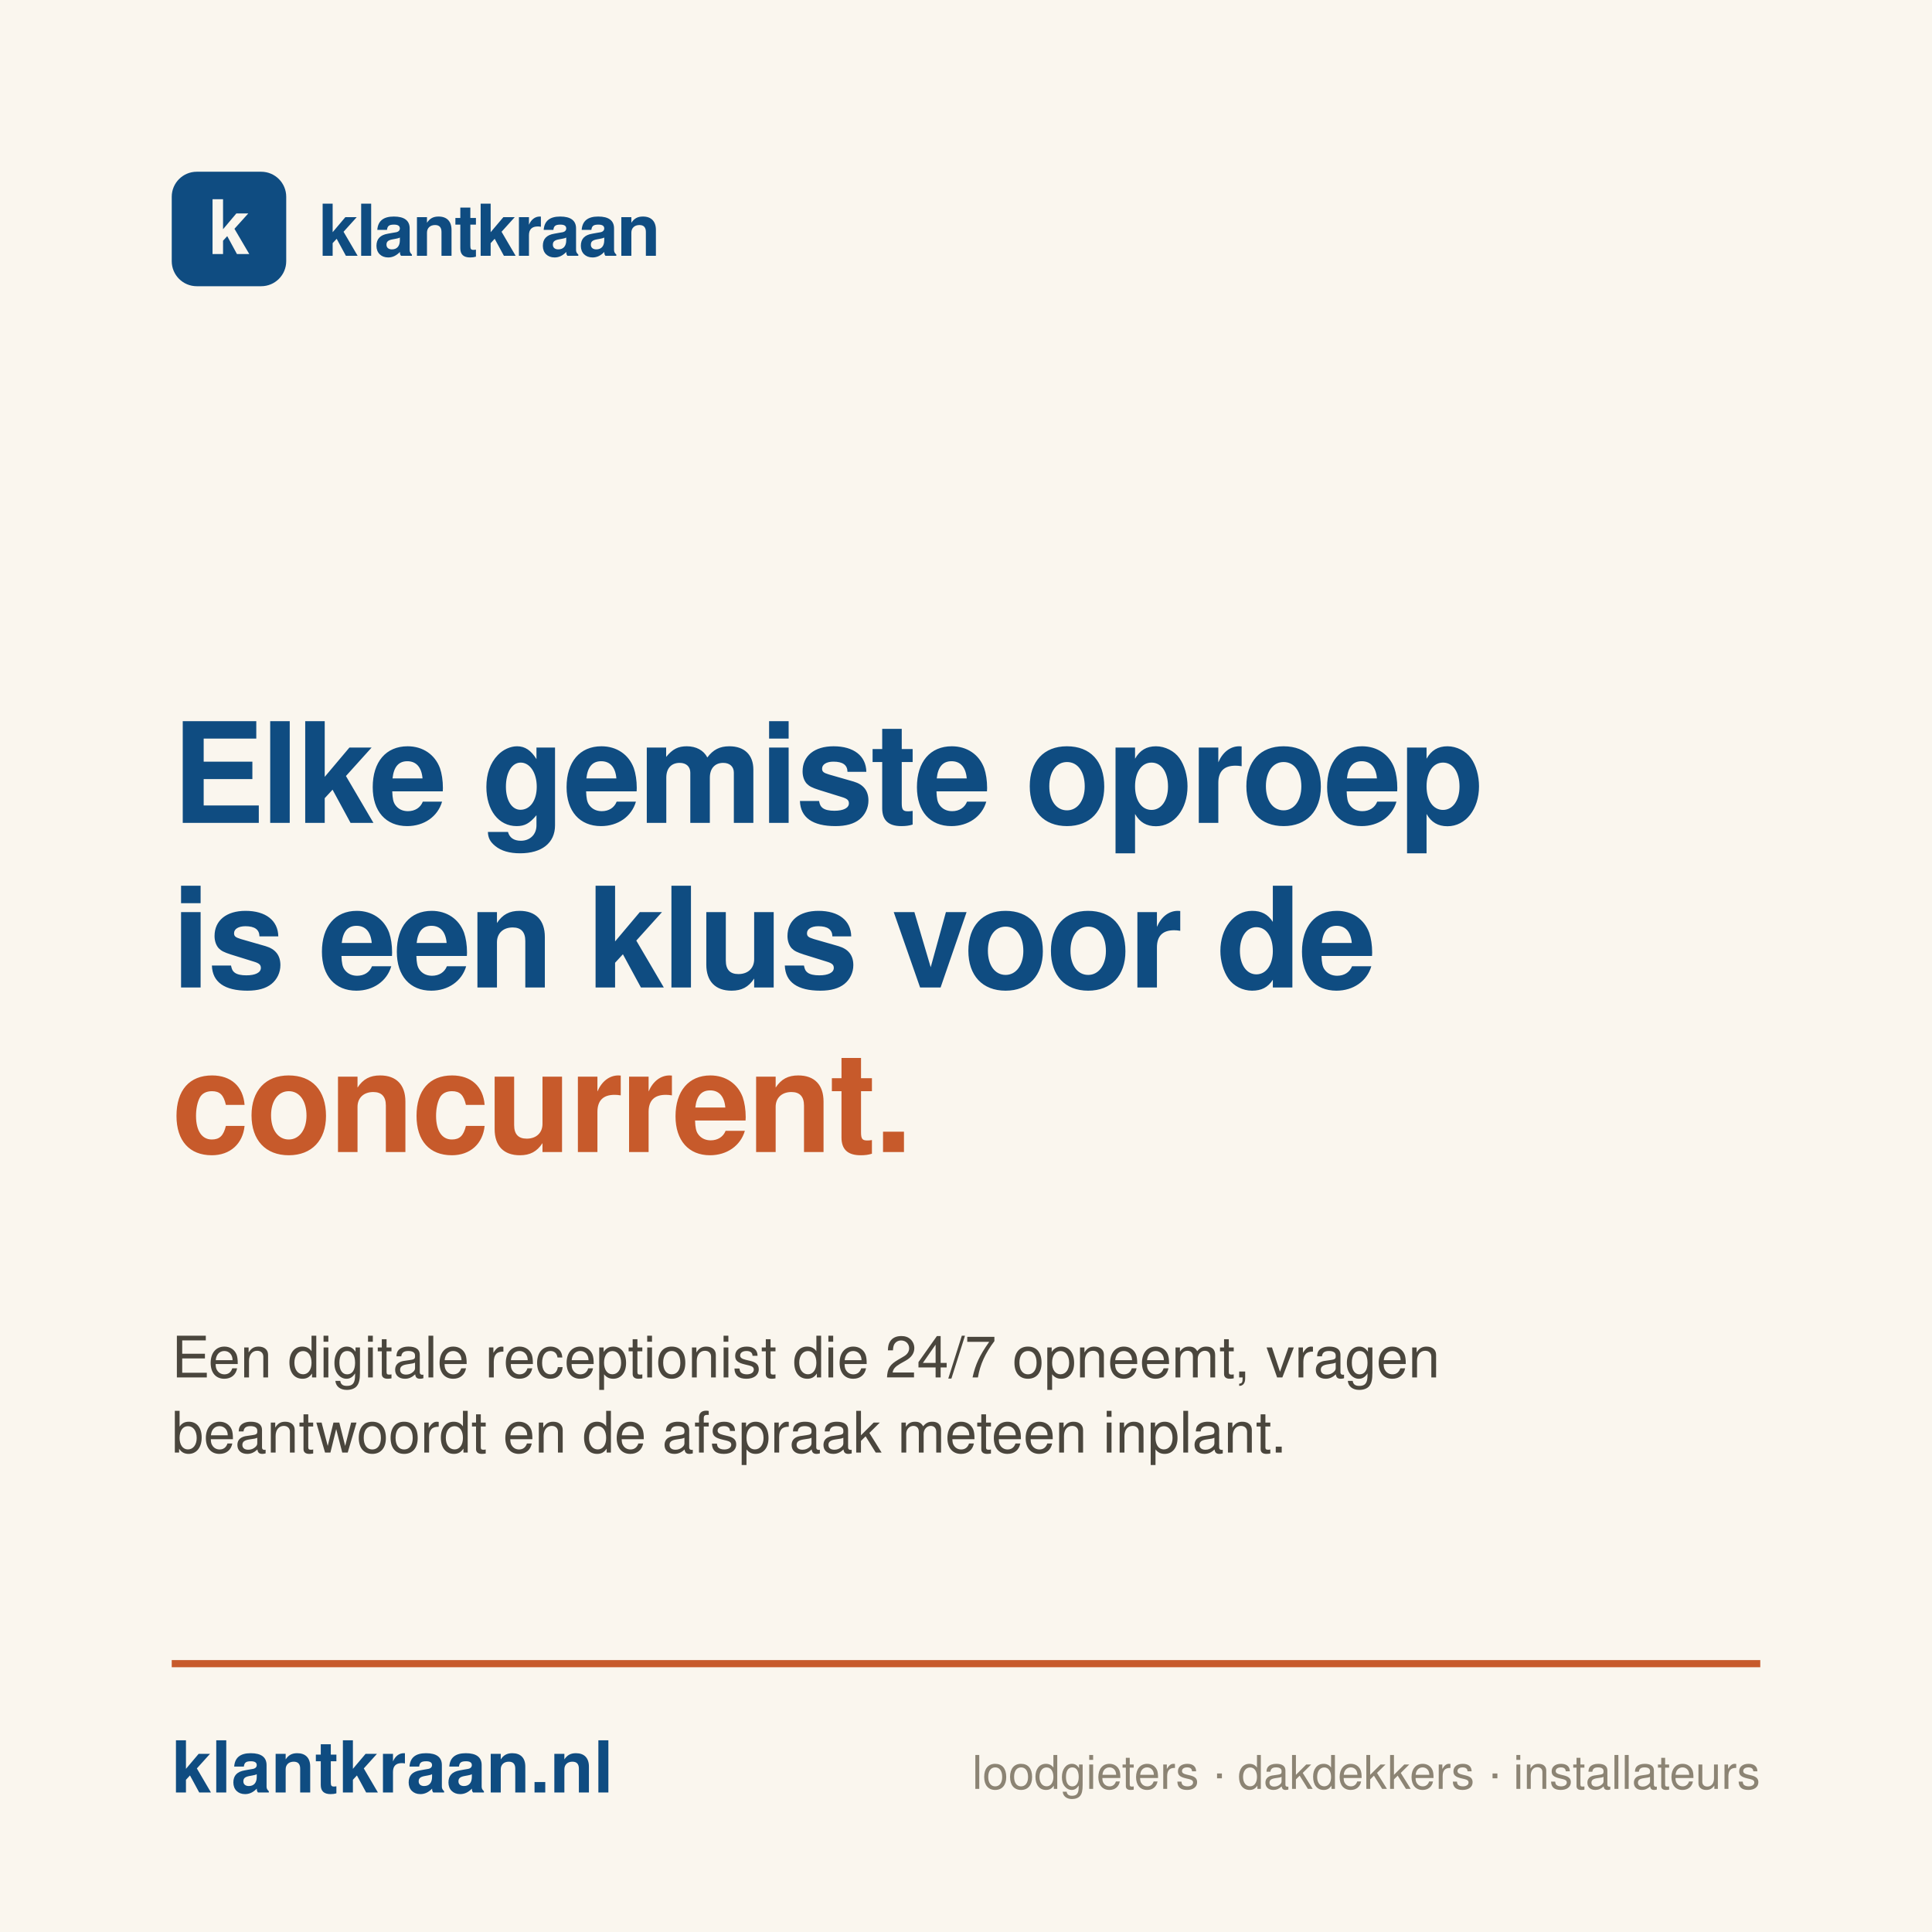
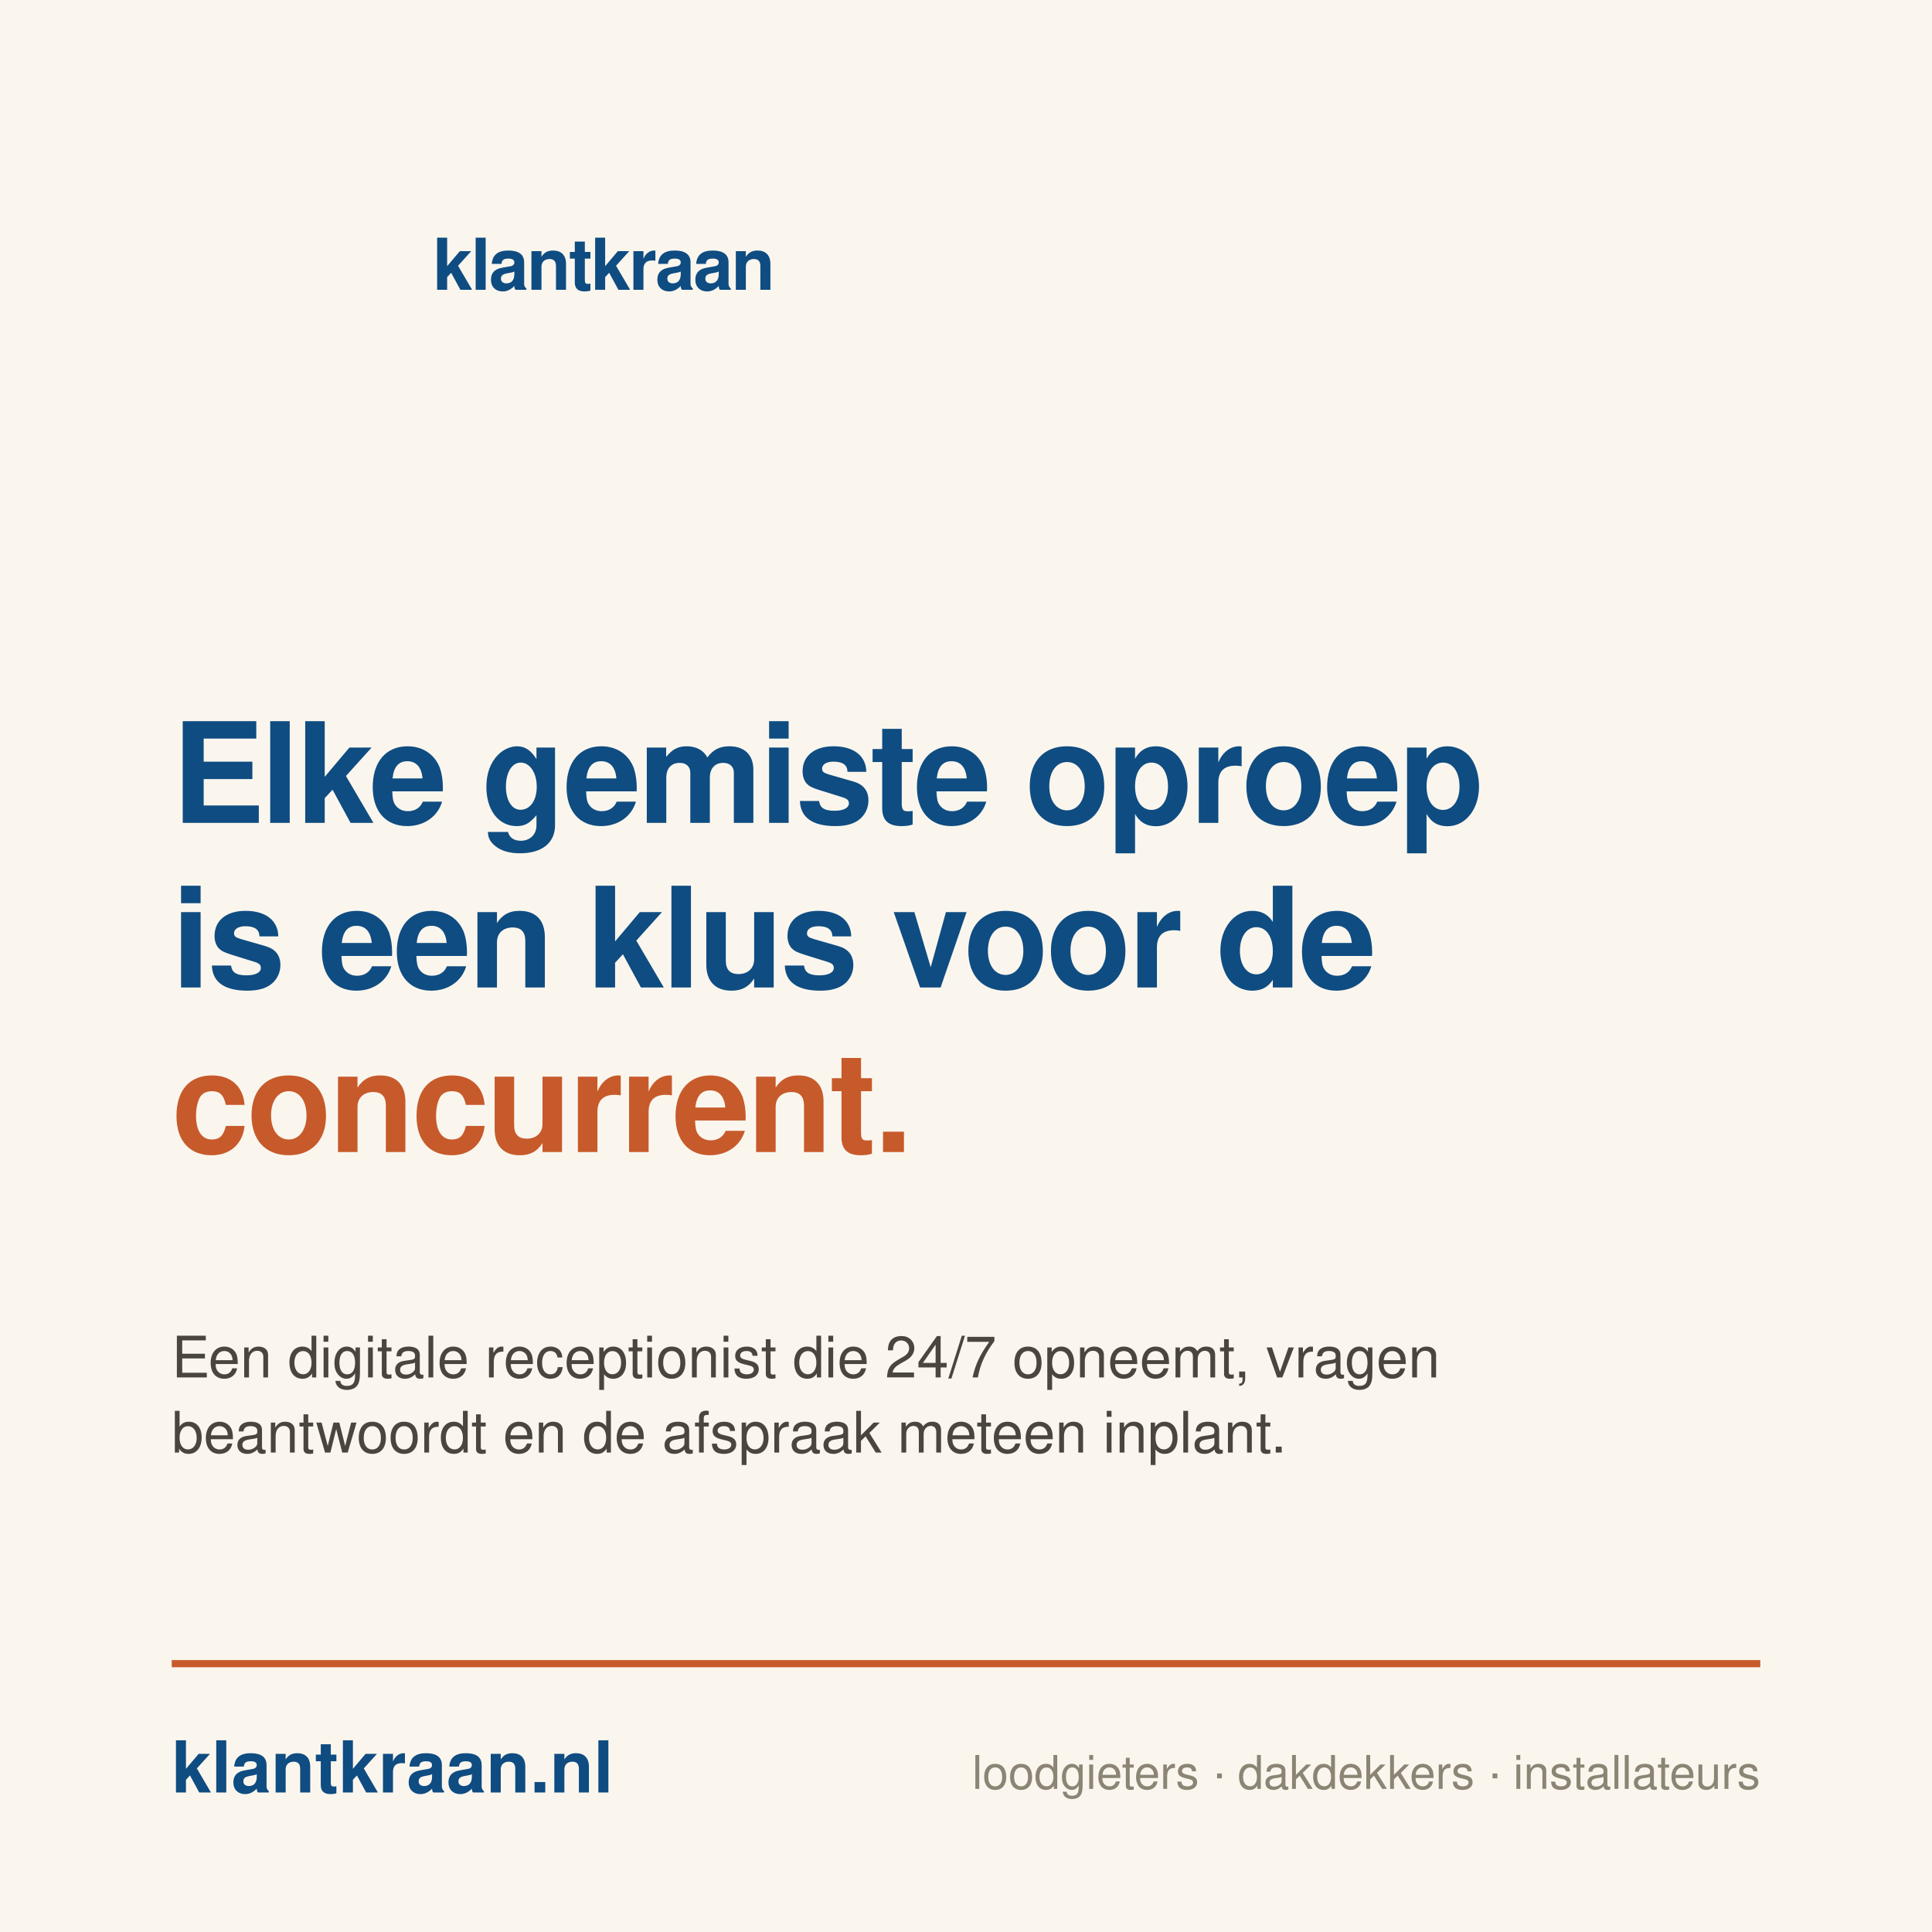
<svg xmlns="http://www.w3.org/2000/svg" width="1080" height="1080" viewBox="0 0 1080 1080">
  <rect width="1080" height="1080" fill="#FAF6EE" />
-   <rect x="96" y="96" width="64" height="64" rx="14" fill="#0F4C81" />
-   <text x="128" y="142" text-anchor="middle" font-family="Helvetica Neue, Helvetica, Arial, sans-serif" font-size="42" font-weight="700" fill="#FAF6EE">k</text>
-   <text x="178" y="143" font-family="Helvetica Neue, Helvetica, Arial, sans-serif" font-size="40" font-weight="700" letter-spacing="-1" fill="#0F4C81">klantkraan</text>
+   <text x="242" y="162" font-family="Helvetica Neue, Helvetica, Arial, sans-serif" font-size="40" font-weight="700" letter-spacing="-1" fill="#0F4C81">klantkraan</text>
  <text x="96" y="460" font-family="Helvetica Neue, Helvetica, Arial, sans-serif" font-size="78" font-weight="700" letter-spacing="-1.5" fill="#0F4C81">Elke gemiste oproep</text>
  <text x="96" y="552" font-family="Helvetica Neue, Helvetica, Arial, sans-serif" font-size="78" font-weight="700" letter-spacing="-1.5" fill="#0F4C81">is een klus voor de</text>
  <text x="96" y="644" font-family="Helvetica Neue, Helvetica, Arial, sans-serif" font-size="78" font-weight="700" letter-spacing="-1.5" fill="#C75A2B">concurrent.</text>
  <text x="96" y="770" font-family="Helvetica Neue, Helvetica, Arial, sans-serif" font-size="32" fill="#4a463d">Een digitale receptionist die 24/7 opneemt, vragen</text>
  <text x="96" y="812" font-family="Helvetica Neue, Helvetica, Arial, sans-serif" font-size="32" fill="#4a463d">beantwoordt en de afspraak meteen inplant.</text>
  <rect x="96" y="928" width="888" height="4" fill="#C75A2B" />
  <text x="96" y="1002" font-family="Helvetica Neue, Helvetica, Arial, sans-serif" font-size="40" font-weight="700" fill="#0F4C81">klantkraan.nl</text>
  <text x="984" y="1000" text-anchor="end" font-family="Helvetica Neue, Helvetica, Arial, sans-serif" font-size="26" fill="#8c8474">loodgieters · dakdekkers · installateurs</text>
</svg>
